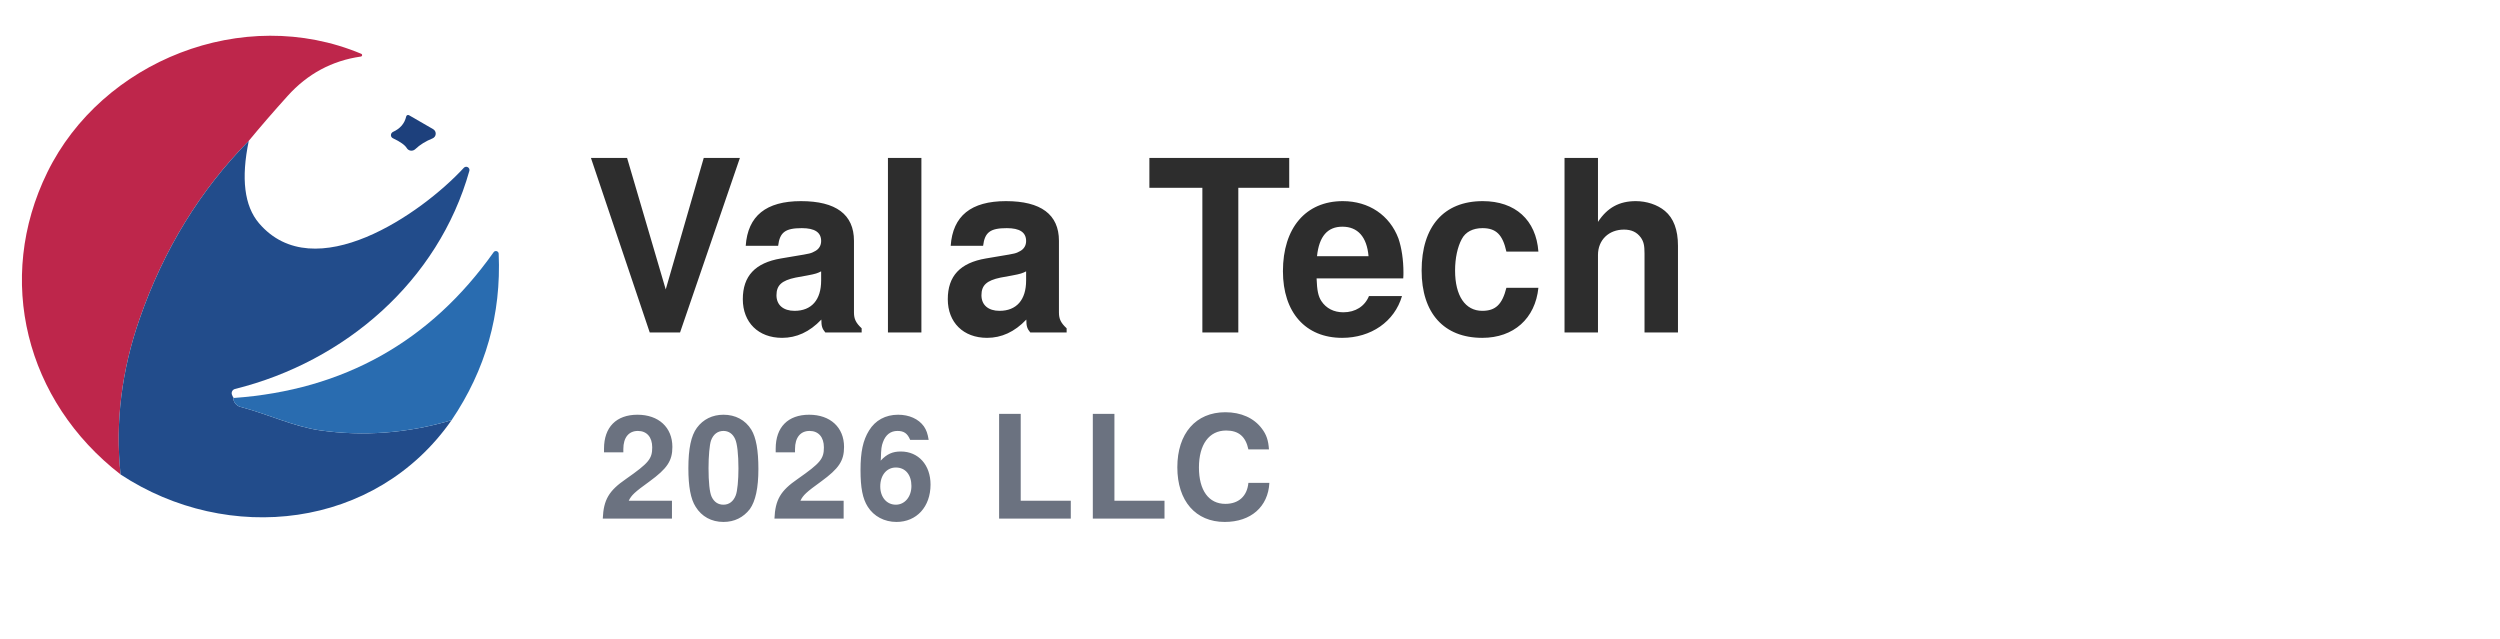
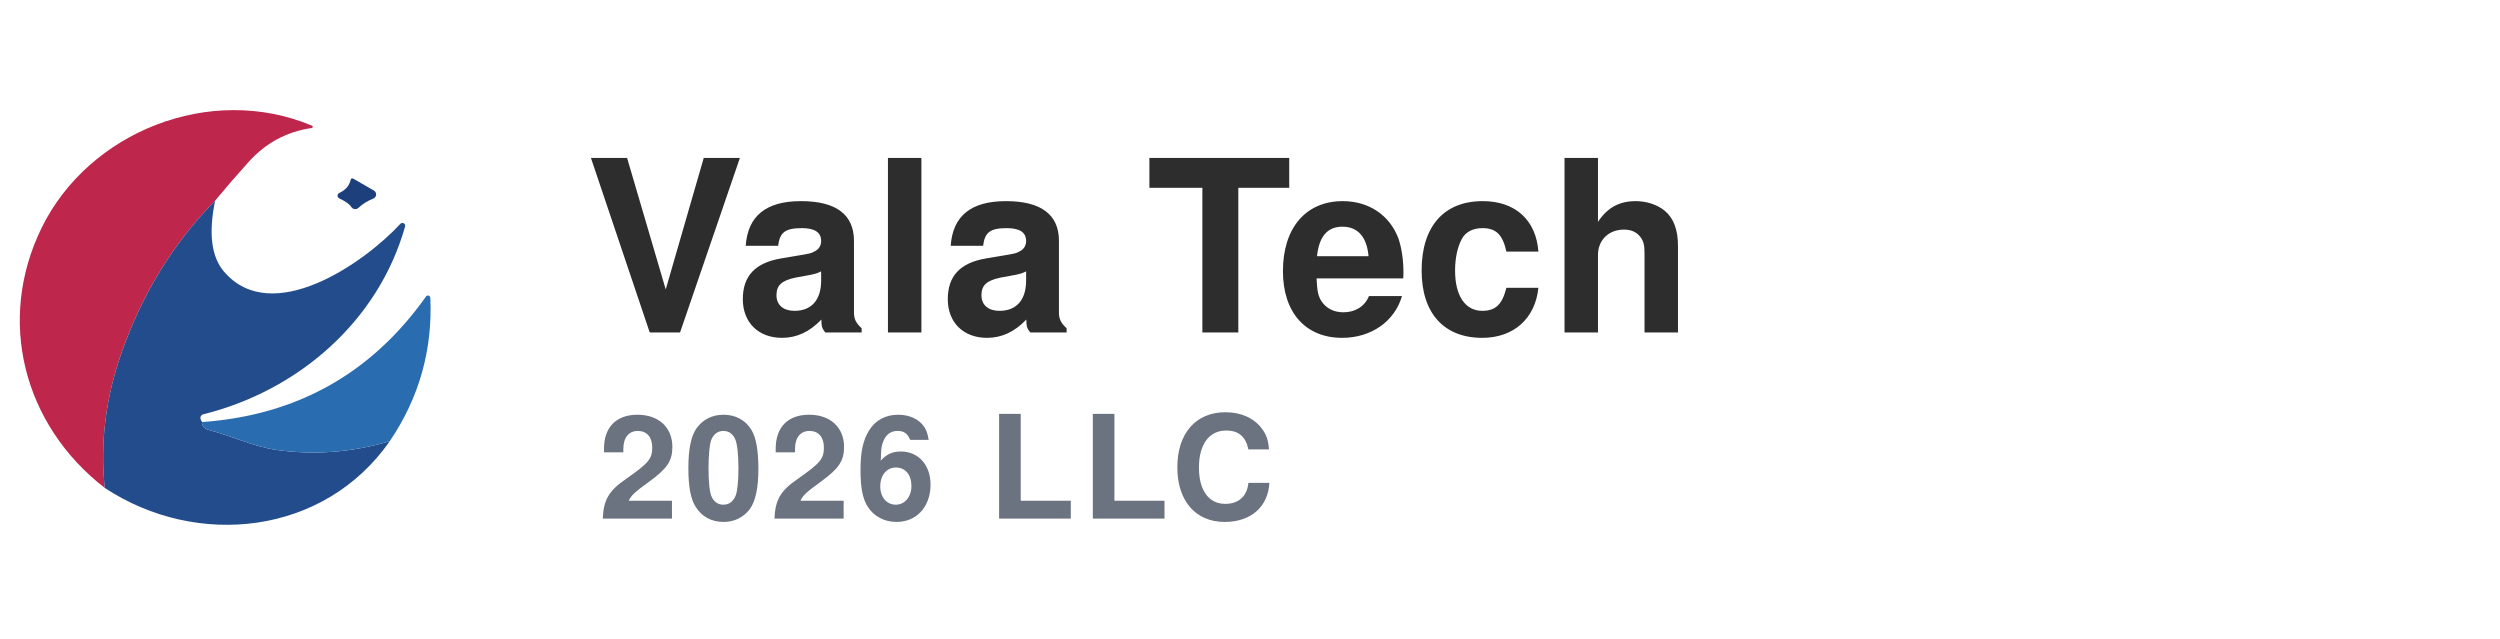
<svg xmlns="http://www.w3.org/2000/svg" width="188" height="48" viewBox="0 0 188 48" role="img" aria-label="Vala Tech 2026 LLC">
-   <g transform="translate(0.5,1.2) scale(0.72)">
+   <g transform="translate(0.5,7) scale(0.62)">
    <path fill="#be264b" d="M 25.29 13.04 Q 17.67 20.78 13.90 31.60 Q 11.05 39.75 11.90 47.89 C 1.99 40.22 -1.23 27.50 4.25 16.33 C 9.94 4.72 24.68 -1.23 37.03 3.95 A 0.15 0.15 0.0 0 1 36.99 4.24 Q 32.47 4.89 29.35 8.35 Q 27.07 10.88 25.29 13.04 Z" />
    <path fill="#224c8b" d="M 25.29 13.04 Q 24.06 18.94 26.35 21.64 C 32.13 28.43 43.34 20.65 47.76 15.85 A 0.34 0.34 0.0 0 1 48.33 16.17 C 45.09 27.69 35.35 36.10 23.85 38.96 A 0.45 0.45 0.0 0 0 23.53 39.55 Q 23.60 39.75 23.71 39.90 Q 23.64 40.15 23.87 40.46 A 1.03 0.99 78.3 0 0 24.41 40.83 C 27.20 41.55 29.96 42.88 32.72 43.28 Q 39.59 44.26 46.47 42.22 C 38.53 53.60 23.12 55.28 11.90 47.89 Q 11.05 39.75 13.90 31.60 Q 17.67 20.78 25.29 13.04 Z" />
    <path fill="#296cb0" d="M 46.47 42.22 Q 39.59 44.26 32.72 43.28 C 29.96 42.88 27.20 41.55 24.41 40.83 A 1.03 0.99 78.3 0 1 23.87 40.46 Q 23.64 40.15 23.71 39.90 Q 40.94 38.67 50.86 24.68 A 0.29 0.29 0.0 0 1 51.39 24.83 Q 51.81 34.32 46.47 42.22 Z" />
    <path fill="#1d407c" d="M 41.79 13.80 Q 41.50 13.32 40.34 12.77 A 0.37 0.36 -44.6 0 1 40.35 12.11 Q 41.48 11.60 41.73 10.50 A 0.20 0.20 0.0 0 1 42.03 10.37 L 44.54 11.82 A 0.54 0.54 0.0 0 1 44.48 12.79 Q 43.41 13.22 42.68 13.91 A 0.58 0.57 -37.6 0 1 41.79 13.80 Z" />
  </g>
  <text x="44" y="25" font-family="-apple-system, BlinkMacSystemFont, 'Segoe UI', Helvetica, Arial, sans-serif" font-size="18" font-weight="700" fill="#2d2d2d" letter-spacing="0.2">Vala Tech</text>
  <text x="45" y="39" font-family="-apple-system, BlinkMacSystemFont, 'Segoe UI', Helvetica, Arial, sans-serif" font-size="10.8" font-weight="600" fill="#6b7280" letter-spacing="0.45">2026 LLC</text>
</svg>
